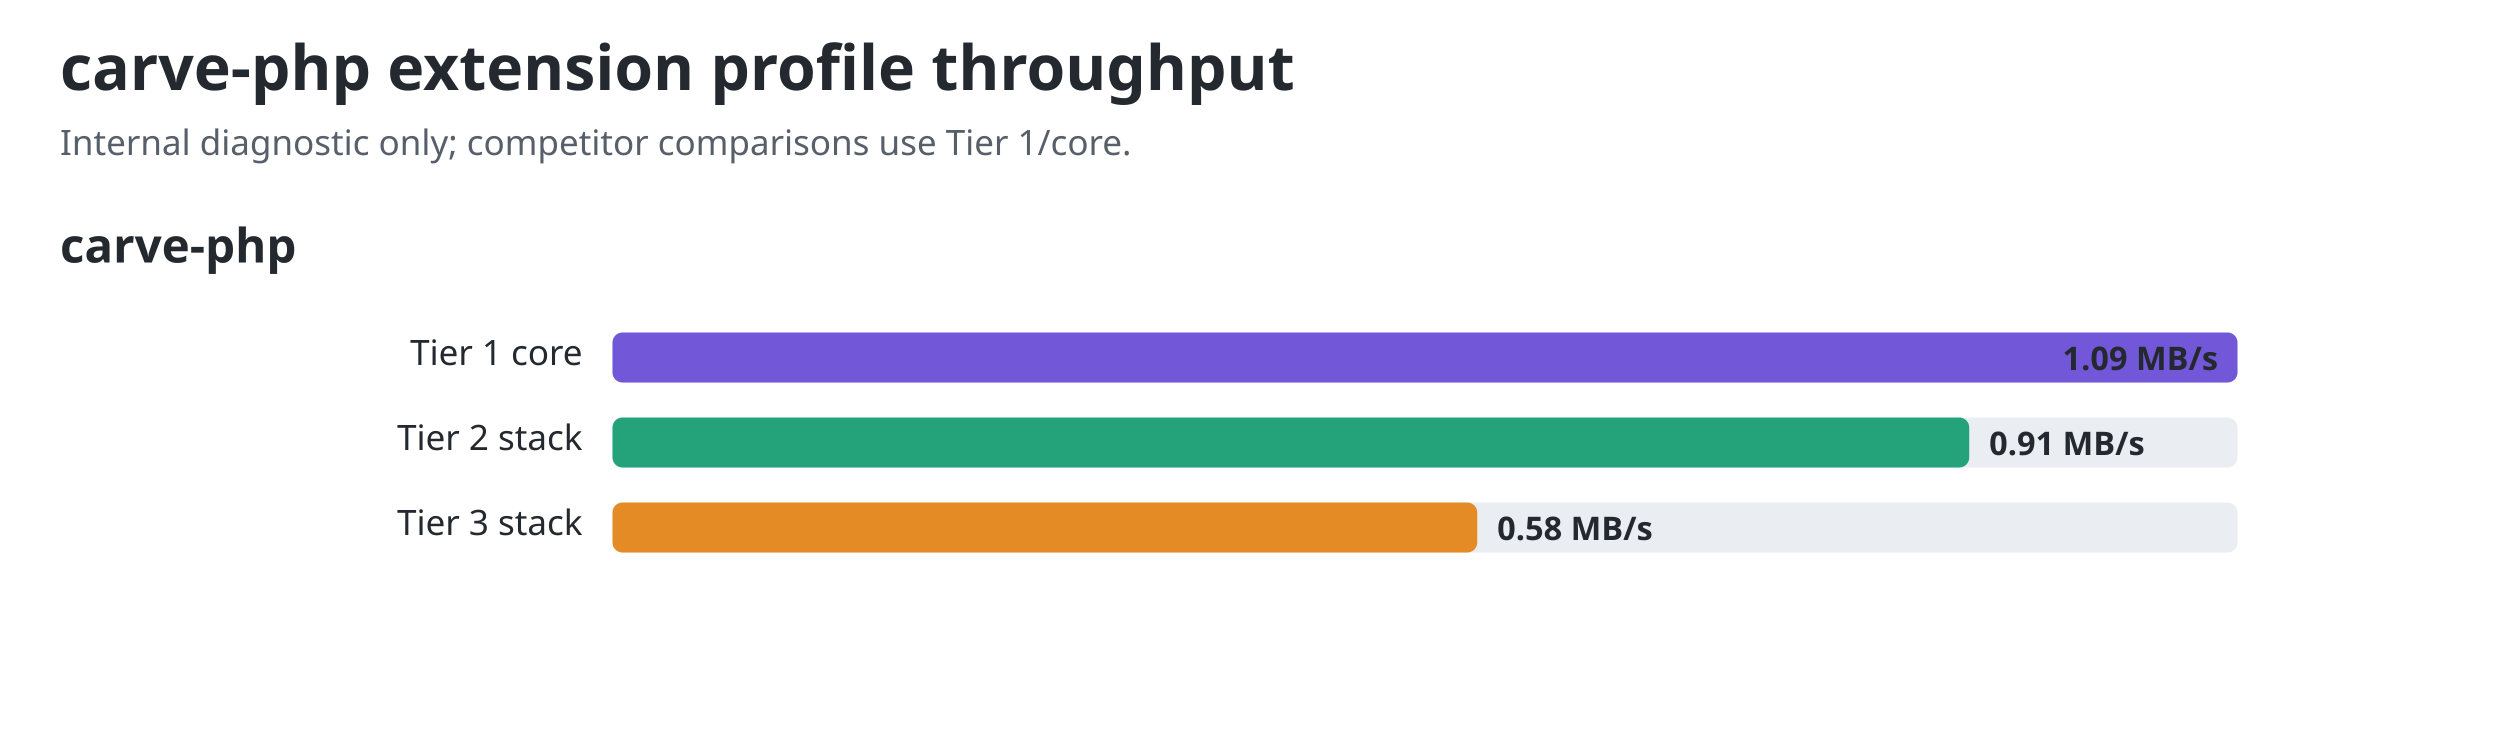
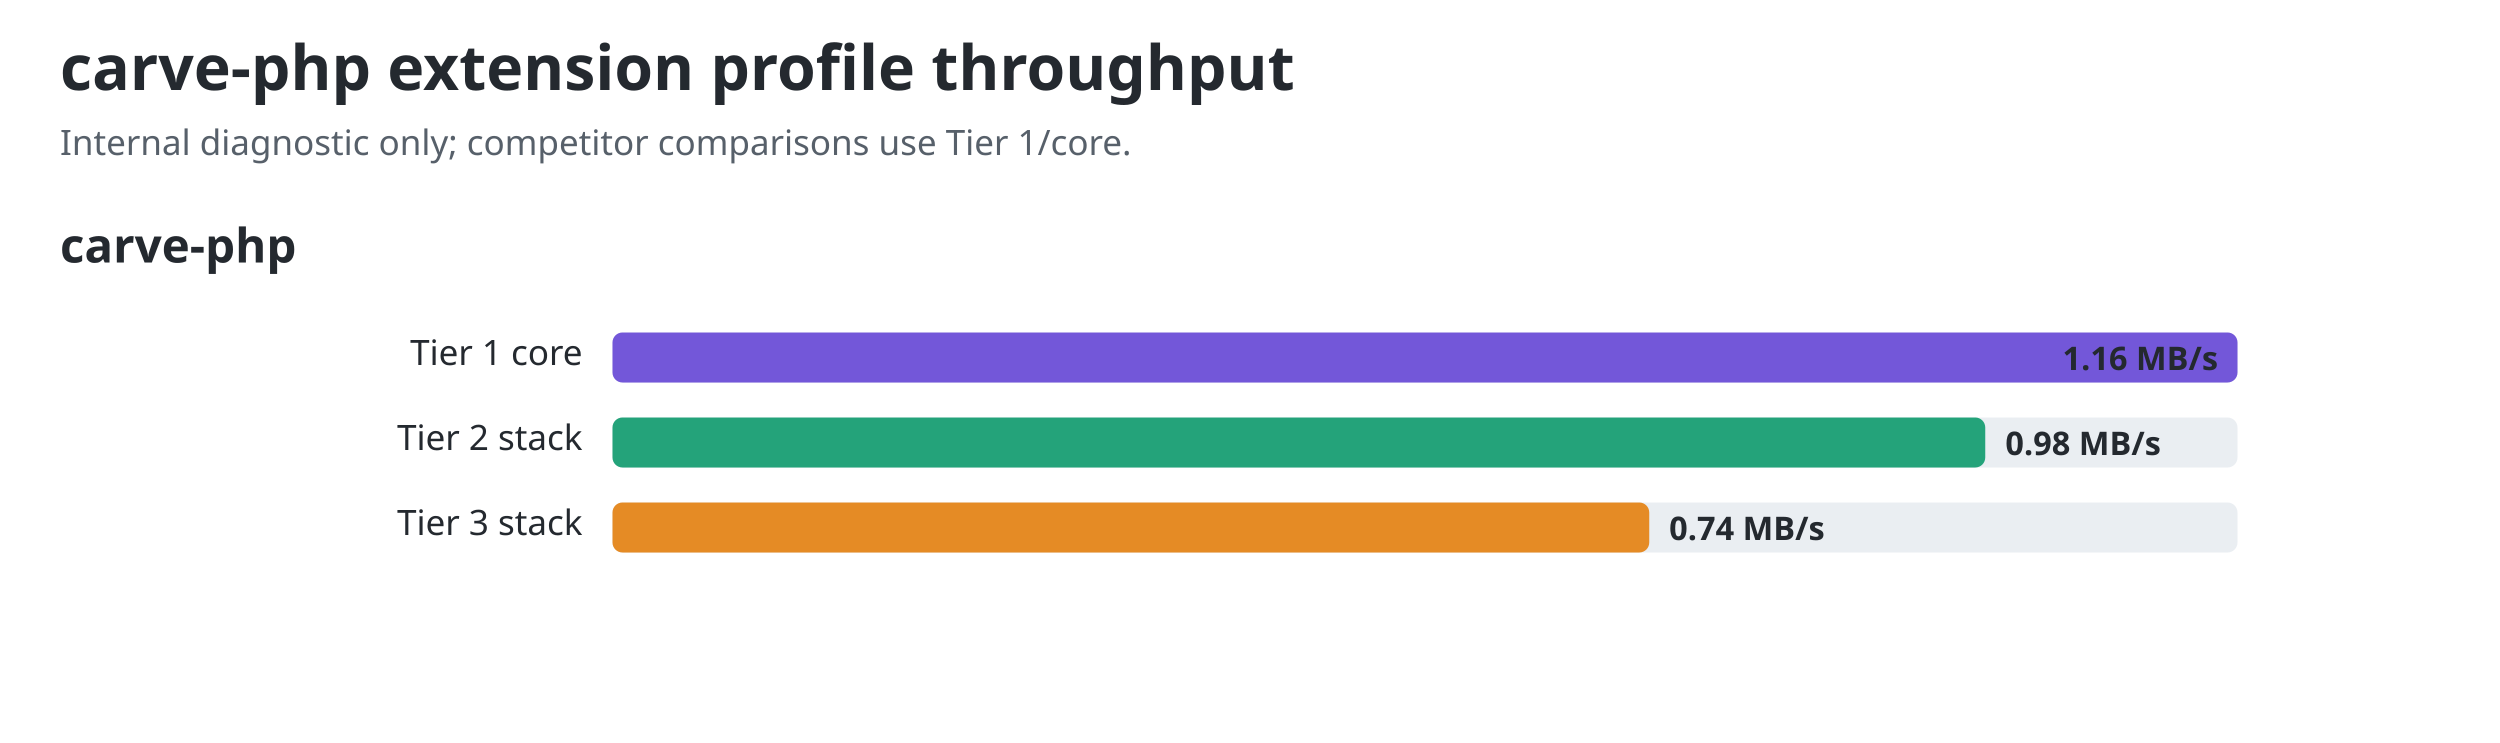
<svg xmlns="http://www.w3.org/2000/svg" width="1000" height="297" viewBox="0 0 1000 297" role="img" aria-labelledby="title desc">
  <style>text{font-family:ui-sans-serif,system-ui,sans-serif;fill:#24292f}.title{font-size:25px;font-weight:700}.sub{font-size:14px;fill:#57606a}.group{font-size:19px;font-weight:650}.label{font-size:14px}.value{font-size:13px;font-weight:650;fill:#24292f}.track{fill:#eaeef2}@media(prefers-color-scheme:dark){text,.value{fill:#f0f6fc}.sub{fill:#8c959f}.track{fill:#30363d}}</style>
  <text id="chart-title" class="title" x="24" y="36">carve-php extension profile throughput</text>
  <text class="sub" x="24" y="62">Internal diagnostic only; competitor comparisons use Tier 1/core.</text>
  <text class="group" x="24" y="105">carve-php</text>
  <text class="label" x="233" y="146" text-anchor="end">Tier 1 core</text>
  <rect class="track" x="245" y="133" width="650" height="20" rx="4" />
  <rect x="245" y="133" width="650.0" height="20" rx="4" fill="#7357d9" />
-   <text class="value" x="825" y="148">1.09 MB/s</text>
+   <text class="value" x="825" y="148">1.16 MB/s</text>
  <text class="label" x="233" y="180" text-anchor="end">Tier 2 stack</text>
  <rect class="track" x="245" y="167" width="650" height="20" rx="4" />
-   <rect x="245" y="167" width="542.7" height="20" rx="4" fill="#24a37a" />
-   <text class="value" x="795.661" y="182">0.91 MB/s</text>
+   <rect x="245" y="167" width="549.1" height="20" rx="4" fill="#24a37a" />
+   <text class="value" x="802.138" y="182">0.98 MB/s</text>
  <text class="label" x="233" y="214" text-anchor="end">Tier 3 stack</text>
  <rect class="track" x="245" y="201" width="650" height="20" rx="4" />
-   <rect x="245" y="201" width="345.9" height="20" rx="4" fill="#e58b25" />
-   <text class="value" x="598.872" y="216">0.58 MB/s</text>
+   <rect x="245" y="201" width="414.7" height="20" rx="4" fill="#e58b25" />
+   <text class="value" x="667.655" y="216">0.74 MB/s</text>
</svg>
